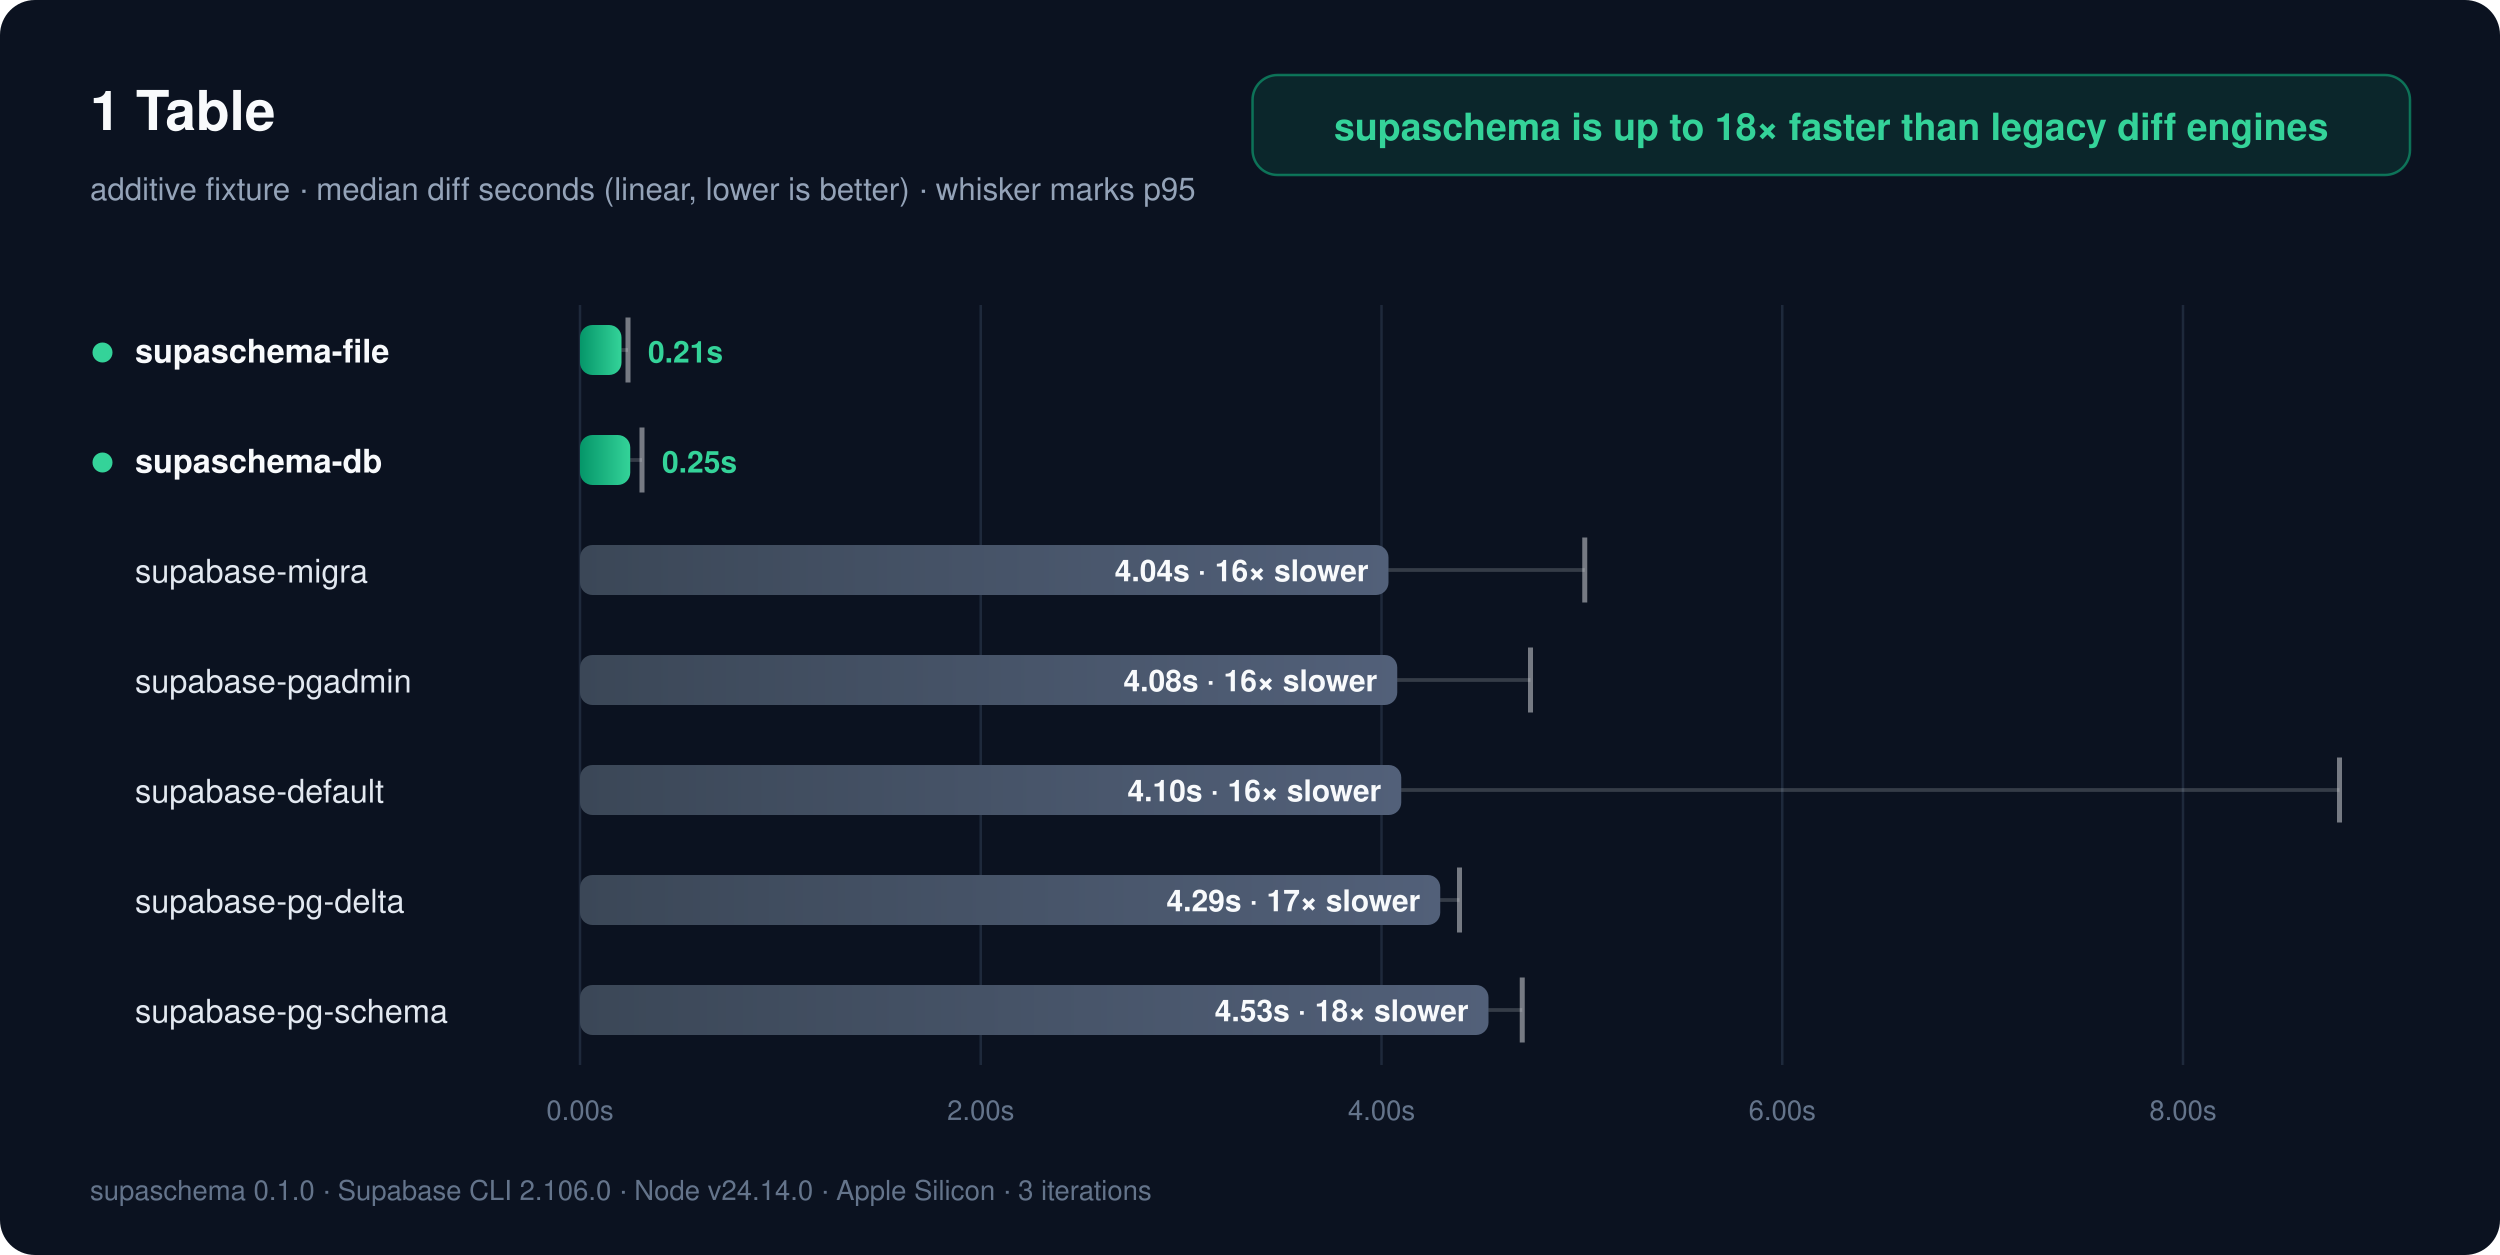
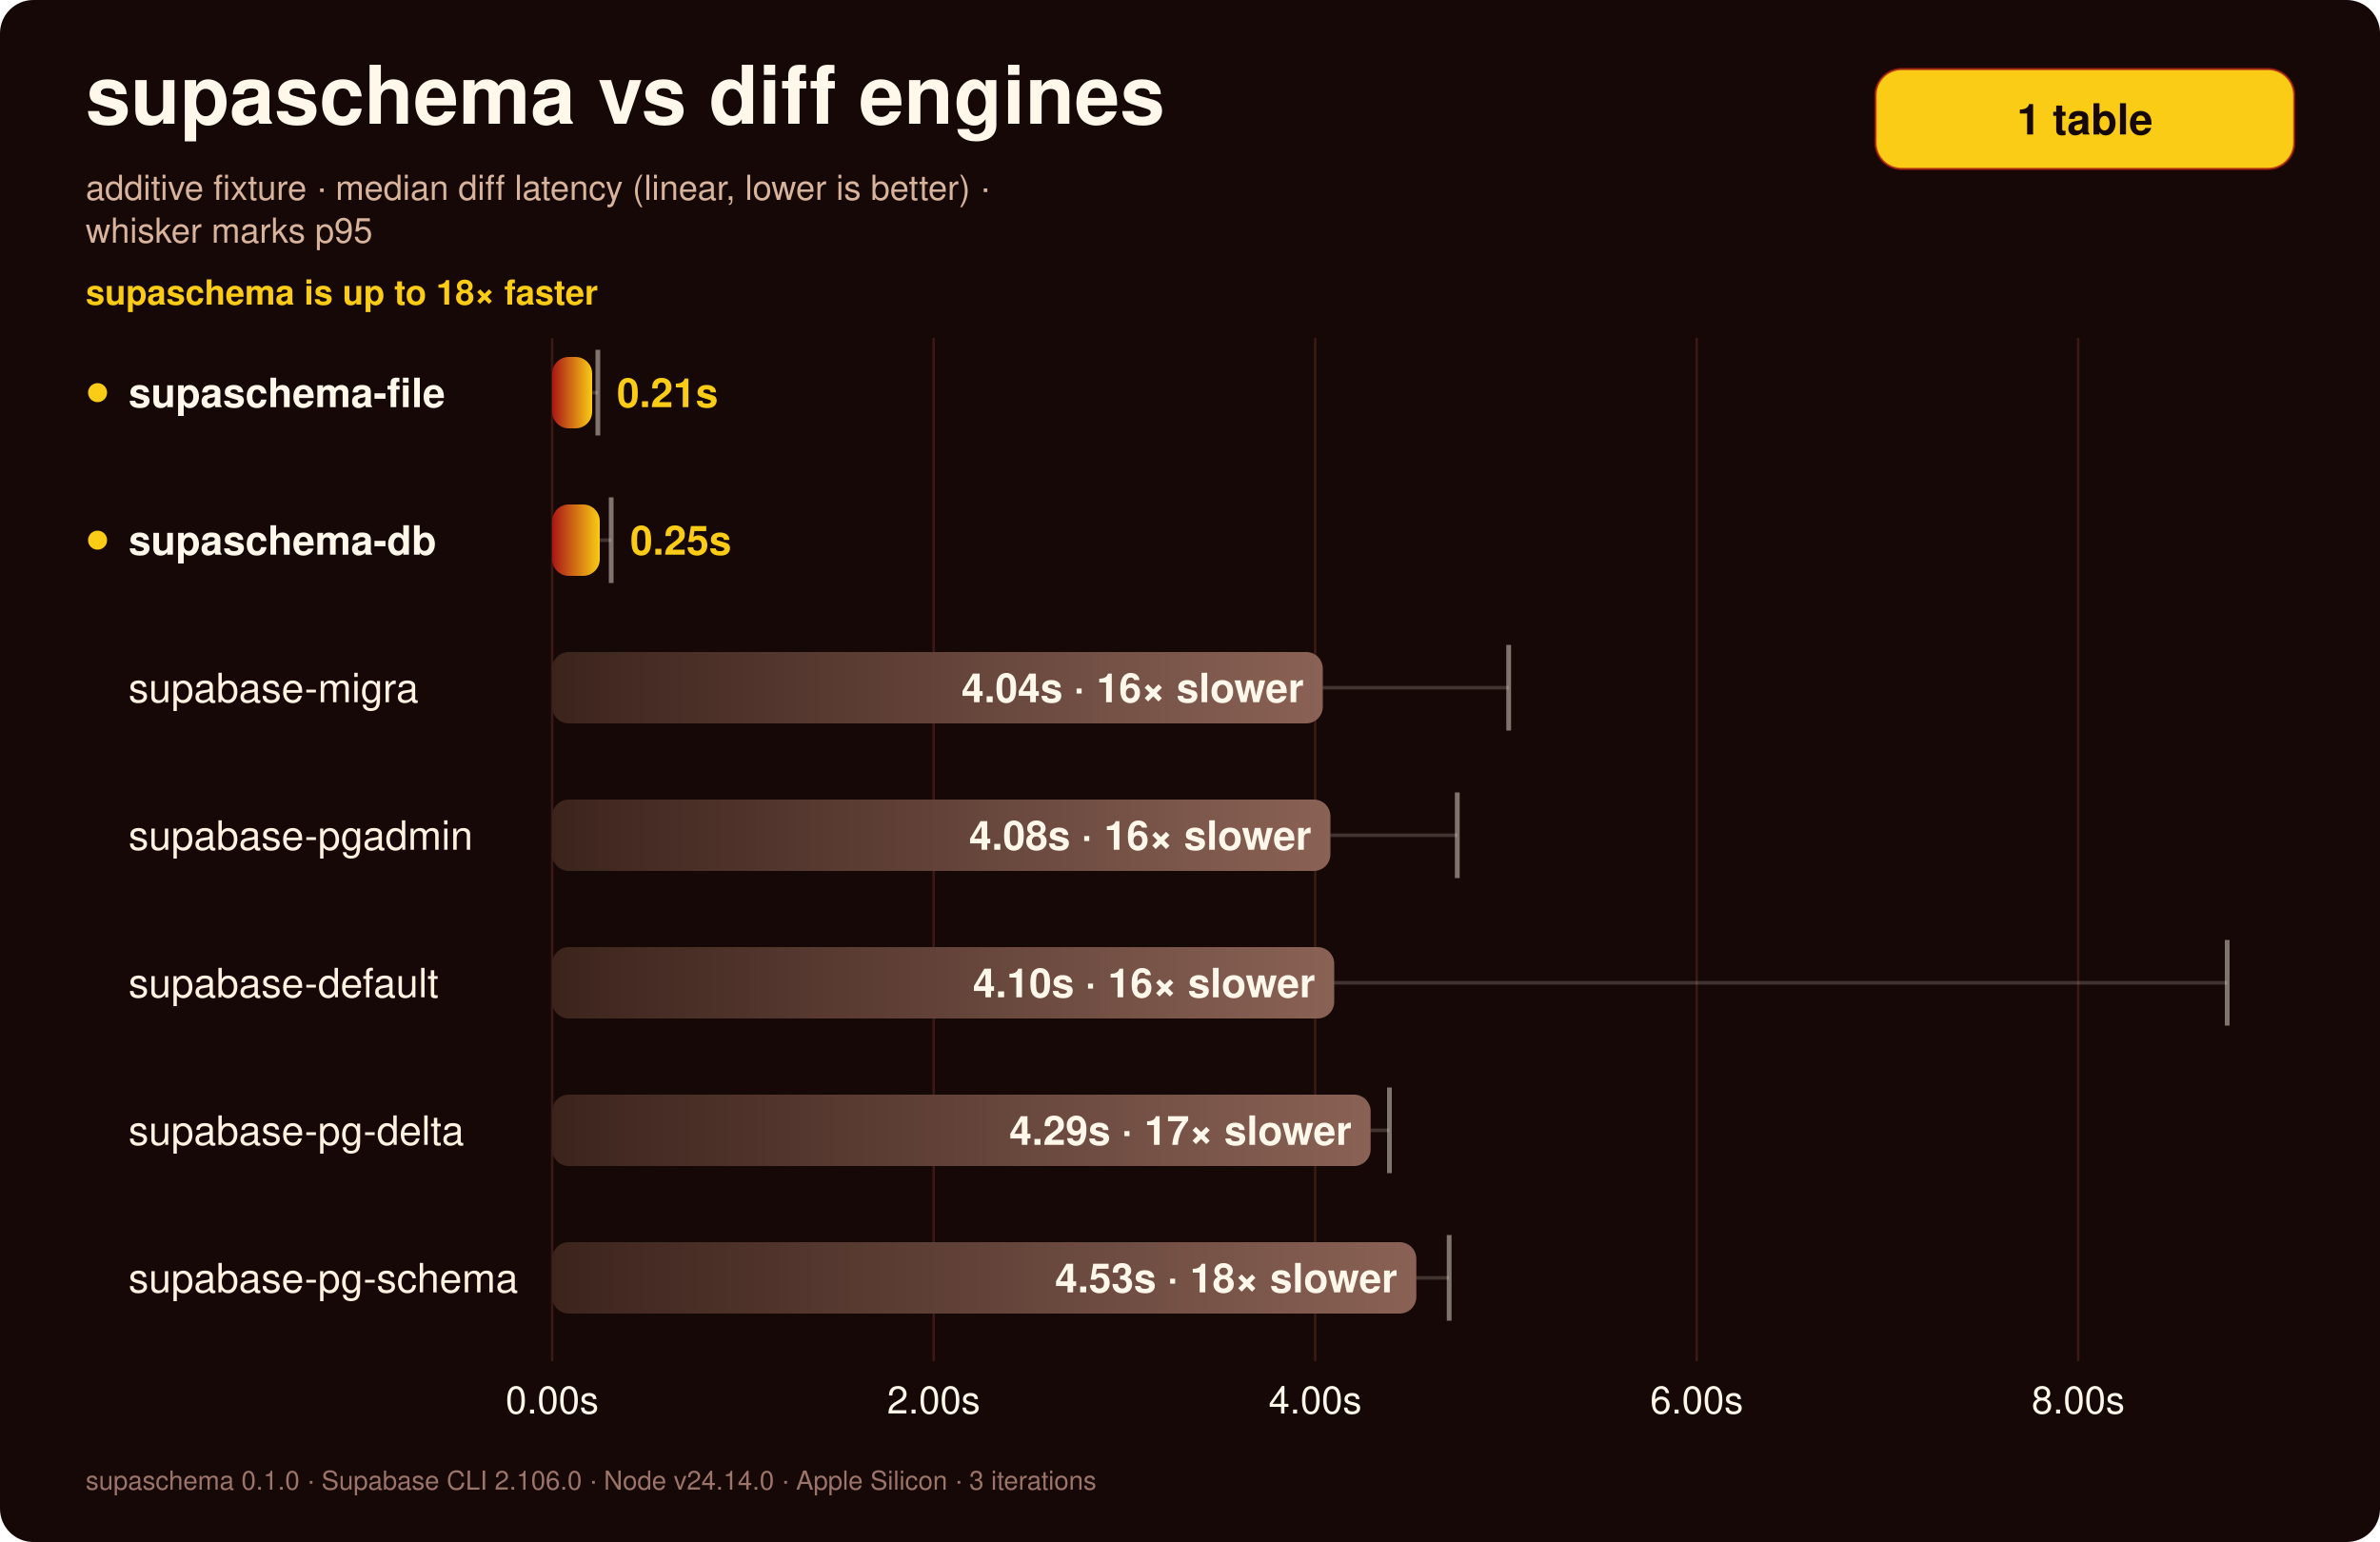
- <svg xmlns="http://www.w3.org/2000/svg" height="502" role="img" viewBox="0 0 1000 502" width="1000">
+ <svg xmlns="http://www.w3.org/2000/svg" height="648" role="img" viewBox="0 0 1000 648" width="1000">
  <defs>
    <linearGradient id="supaGradient" x1="0" x2="1" y1="0" y2="0">
-       <stop offset="0%" stop-color="#059669" />
-       <stop offset="100%" stop-color="#34d399" />
+       <stop offset="0%" stop-color="#A91616" />
+       <stop offset="100%" stop-color="#FACC15" />
    </linearGradient>
    <linearGradient id="slateGradient" x1="0" x2="1" y1="0" y2="0">
-       <stop offset="0%" stop-color="#3b4757" />
-       <stop offset="100%" stop-color="#526079" />
+       <stop offset="0%" stop-color="#3C241D" />
+       <stop offset="100%" stop-color="#8A6255" />
    </linearGradient>
  </defs>
-   <rect fill="#0b1220" height="100%" rx="14" width="100%" />
-   <text fill="#f8fafc" font-family="ui-sans-serif, system-ui, 'Segoe UI', Helvetica, Arial, sans-serif" font-size="22" font-weight="700" x="36.0" y="52.0">
-     1 Table
+   <rect fill="#160807" height="100%" rx="14" width="100%" />
+   <text fill="#FFF8EA" font-family="Aptos, 'Avenir Next', ui-sans-serif, system-ui, 'Segoe UI', Helvetica, Arial, sans-serif" font-size="34" font-weight="700" x="36.0" y="52.0">
+     supaschema vs diff engines
  </text>
-   <text fill="#94a3b8" font-family="ui-sans-serif, system-ui, 'Segoe UI', Helvetica, Arial, sans-serif" font-size="12.5" font-weight="400" x="36.0" y="80.0">
-     additive fixture · median diff seconds (linear, lower is better) · whisker marks p95
+   <rect fill="#FACC15" height="42" rx="11" stroke="#A91616" stroke-opacity="0.7" width="176" x="788" y="29" />
+   <text fill="#160807" font-family="Aptos, 'Avenir Next', ui-sans-serif, system-ui, 'Segoe UI', Helvetica, Arial, sans-serif" font-size="18" font-weight="800" text-anchor="middle" x="876.0" y="56.5">
+     1 table
  </text>
-   <rect fill="rgba(16,185,129,0.12)" height="40" rx="10" stroke="#10b981" stroke-opacity="0.55" width="463" x="501" y="30" />
-   <text fill="#34d399" font-family="ui-sans-serif, system-ui, 'Segoe UI', Helvetica, Arial, sans-serif" font-size="15" font-weight="700" text-anchor="middle" x="732.5" y="56.0">
-     supaschema is up to 18× faster than legacy diff engines
+   <text fill="#D8B49C" font-family="Aptos, 'Avenir Next', ui-sans-serif, system-ui, 'Segoe UI', Helvetica, Arial, sans-serif" font-size="14.5" font-weight="400" x="36.0" y="84.0">
+     additive fixture · median diff latency (linear, lower is better) ·
  </text>
-   <line stroke="#1e293b" stroke-width="1" x1="232.0" x2="232.0" y1="122" y2="426" />
-   <text fill="#64748b" font-family="ui-sans-serif, system-ui, 'Segoe UI', Helvetica, Arial, sans-serif" font-size="11" font-weight="400" text-anchor="middle" x="232.0" y="448.0">
+   <text fill="#D8B49C" font-family="Aptos, 'Avenir Next', ui-sans-serif, system-ui, 'Segoe UI', Helvetica, Arial, sans-serif" font-size="14.5" font-weight="400" x="36.0" y="102.0">
+     whisker marks p95
+   </text>
+   <text fill="#FACC15" font-family="Aptos, 'Avenir Next', ui-sans-serif, system-ui, 'Segoe UI', Helvetica, Arial, sans-serif" font-size="14.5" font-weight="700" x="36.0" y="128.0">
+     supaschema is up to 18× faster
+   </text>
+   <line stroke="#3B1A15" stroke-width="1" x1="232.0" x2="232.0" y1="142" y2="572" />
+   <text fill="#FFF8EA" font-family="Aptos, 'Avenir Next', ui-sans-serif, system-ui, 'Segoe UI', Helvetica, Arial, sans-serif" font-size="16" font-weight="400" text-anchor="middle" x="232.0" y="594.0">
    0.00s
  </text>
-   <line stroke="#1e293b" stroke-width="1" x1="392.3" x2="392.3" y1="122" y2="426" />
-   <text fill="#64748b" font-family="ui-sans-serif, system-ui, 'Segoe UI', Helvetica, Arial, sans-serif" font-size="11" font-weight="400" text-anchor="middle" x="392.3" y="448.0">
+   <line stroke="#3B1A15" stroke-width="1" x1="392.3" x2="392.3" y1="142" y2="572" />
+   <text fill="#FFF8EA" font-family="Aptos, 'Avenir Next', ui-sans-serif, system-ui, 'Segoe UI', Helvetica, Arial, sans-serif" font-size="16" font-weight="400" text-anchor="middle" x="392.3" y="594.0">
    2.00s
  </text>
-   <line stroke="#1e293b" stroke-width="1" x1="552.6" x2="552.6" y1="122" y2="426" />
-   <text fill="#64748b" font-family="ui-sans-serif, system-ui, 'Segoe UI', Helvetica, Arial, sans-serif" font-size="11" font-weight="400" text-anchor="middle" x="552.6" y="448.0">
+   <line stroke="#3B1A15" stroke-width="1" x1="552.6" x2="552.6" y1="142" y2="572" />
+   <text fill="#FFF8EA" font-family="Aptos, 'Avenir Next', ui-sans-serif, system-ui, 'Segoe UI', Helvetica, Arial, sans-serif" font-size="16" font-weight="400" text-anchor="middle" x="552.6" y="594.0">
    4.00s
  </text>
-   <line stroke="#1e293b" stroke-width="1" x1="712.9" x2="712.9" y1="122" y2="426" />
-   <text fill="#64748b" font-family="ui-sans-serif, system-ui, 'Segoe UI', Helvetica, Arial, sans-serif" font-size="11" font-weight="400" text-anchor="middle" x="712.9" y="448.0">
+   <line stroke="#3B1A15" stroke-width="1" x1="712.9" x2="712.9" y1="142" y2="572" />
+   <text fill="#FFF8EA" font-family="Aptos, 'Avenir Next', ui-sans-serif, system-ui, 'Segoe UI', Helvetica, Arial, sans-serif" font-size="16" font-weight="400" text-anchor="middle" x="712.9" y="594.0">
    6.00s
  </text>
-   <line stroke="#1e293b" stroke-width="1" x1="873.2" x2="873.2" y1="122" y2="426" />
-   <text fill="#64748b" font-family="ui-sans-serif, system-ui, 'Segoe UI', Helvetica, Arial, sans-serif" font-size="11" font-weight="400" text-anchor="middle" x="873.2" y="448.0">
+   <line stroke="#3B1A15" stroke-width="1" x1="873.2" x2="873.2" y1="142" y2="572" />
+   <text fill="#FFF8EA" font-family="Aptos, 'Avenir Next', ui-sans-serif, system-ui, 'Segoe UI', Helvetica, Arial, sans-serif" font-size="16" font-weight="400" text-anchor="middle" x="873.2" y="594.0">
    8.00s
  </text>
-   <circle cx="41" cy="141" fill="#34d399" r="4" />
-   <text fill="#f8fafc" font-family="ui-sans-serif, system-ui, 'Segoe UI', Helvetica, Arial, sans-serif" font-size="13" font-weight="650" x="54.0" y="145.0">
+   <circle cx="41" cy="165" fill="#FACC15" r="4" />
+   <text fill="#FFF8EA" font-family="Aptos, 'Avenir Next', ui-sans-serif, system-ui, 'Segoe UI', Helvetica, Arial, sans-serif" font-size="17" font-weight="650" x="54.0" y="171.1">
    supaschema-file
  </text>
-   <rect fill="url(#supaGradient)" height="20" rx="5" width="16.6" x="232" y="130" />
-   <line stroke="#f8fafc" stroke-opacity="0.18" stroke-width="1.5" x1="248.6" x2="251.2" y1="140" y2="140" />
-   <line stroke="#f8fafc" stroke-opacity="0.45" stroke-width="2" x1="251.2" x2="251.2" y1="127" y2="153" />
-   <text fill="#34d399" font-family="ui-sans-serif, system-ui, 'Segoe UI', Helvetica, Arial, sans-serif" font-size="12" font-weight="700" x="259.2" y="145.0">
+   <rect fill="url(#supaGradient)" height="30" rx="7" width="16.8" x="232" y="150" />
+   <line stroke="#FFF8EA" stroke-opacity="0.18" stroke-width="1.5" x1="248.8" x2="251.2" y1="165" y2="165" />
+   <line stroke="#FFF8EA" stroke-opacity="0.45" stroke-width="2" x1="251.2" x2="251.2" y1="147" y2="183" />
+   <text fill="#FACC15" font-family="Aptos, 'Avenir Next', ui-sans-serif, system-ui, 'Segoe UI', Helvetica, Arial, sans-serif" font-size="17" font-weight="700" x="259.2" y="171.1">
    0.21s
  </text>
-   <circle cx="41" cy="185" fill="#34d399" r="4" />
-   <text fill="#f8fafc" font-family="ui-sans-serif, system-ui, 'Segoe UI', Helvetica, Arial, sans-serif" font-size="13" font-weight="650" x="54.0" y="189.0">
+   <circle cx="41" cy="227" fill="#FACC15" r="4" />
+   <text fill="#FFF8EA" font-family="Aptos, 'Avenir Next', ui-sans-serif, system-ui, 'Segoe UI', Helvetica, Arial, sans-serif" font-size="17" font-weight="650" x="54.0" y="233.1">
    supaschema-db
  </text>
-   <rect fill="url(#supaGradient)" height="20" rx="5" width="20.1" x="232" y="174" />
-   <line stroke="#f8fafc" stroke-opacity="0.18" stroke-width="1.5" x1="252.1" x2="256.8" y1="184" y2="184" />
-   <line stroke="#f8fafc" stroke-opacity="0.45" stroke-width="2" x1="256.8" x2="256.8" y1="171" y2="197" />
-   <text fill="#34d399" font-family="ui-sans-serif, system-ui, 'Segoe UI', Helvetica, Arial, sans-serif" font-size="12" font-weight="700" x="264.8" y="189.0">
+   <rect fill="url(#supaGradient)" height="30" rx="7" width="20.0" x="232" y="212" />
+   <line stroke="#FFF8EA" stroke-opacity="0.18" stroke-width="1.5" x1="252.0" x2="256.8" y1="227" y2="227" />
+   <line stroke="#FFF8EA" stroke-opacity="0.45" stroke-width="2" x1="256.8" x2="256.8" y1="209" y2="245" />
+   <text fill="#FACC15" font-family="Aptos, 'Avenir Next', ui-sans-serif, system-ui, 'Segoe UI', Helvetica, Arial, sans-serif" font-size="17" font-weight="700" x="264.8" y="233.1">
    0.25s
  </text>
-   <text fill="#e2e8f0" font-family="ui-sans-serif, system-ui, 'Segoe UI', Helvetica, Arial, sans-serif" font-size="13" font-weight="450" x="54.0" y="233.0">
+   <text fill="#FFF2E1" font-family="Aptos, 'Avenir Next', ui-sans-serif, system-ui, 'Segoe UI', Helvetica, Arial, sans-serif" font-size="17" font-weight="450" x="54.0" y="295.1">
    supabase-migra
  </text>
-   <rect fill="url(#slateGradient)" height="20" rx="5" width="323.4" x="232" y="218" />
-   <line stroke="#f8fafc" stroke-opacity="0.18" stroke-width="1.5" x1="555.4" x2="633.9" y1="228" y2="228" />
-   <line stroke="#f8fafc" stroke-opacity="0.45" stroke-width="2" x1="633.9" x2="633.9" y1="215" y2="241" />
-   <text fill="#f8fafc" font-family="ui-sans-serif, system-ui, 'Segoe UI', Helvetica, Arial, sans-serif" font-size="12" font-weight="600" text-anchor="end" x="547.4" y="232.5">
+   <rect fill="url(#slateGradient)" height="30" rx="7" width="323.8" x="232" y="274" />
+   <line stroke="#FFF8EA" stroke-opacity="0.18" stroke-width="1.5" x1="555.8" x2="633.9" y1="289" y2="289" />
+   <line stroke="#FFF8EA" stroke-opacity="0.45" stroke-width="2" x1="633.9" x2="633.9" y1="271" y2="307" />
+   <text fill="#FFF8EA" font-family="Aptos, 'Avenir Next', ui-sans-serif, system-ui, 'Segoe UI', Helvetica, Arial, sans-serif" font-size="17" font-weight="600" text-anchor="end" x="547.8" y="295.1">
    4.04s · 16× slower
  </text>
-   <text fill="#e2e8f0" font-family="ui-sans-serif, system-ui, 'Segoe UI', Helvetica, Arial, sans-serif" font-size="13" font-weight="450" x="54.0" y="277.0">
+   <text fill="#FFF2E1" font-family="Aptos, 'Avenir Next', ui-sans-serif, system-ui, 'Segoe UI', Helvetica, Arial, sans-serif" font-size="17" font-weight="450" x="54.0" y="357.1">
    supabase-pgadmin
  </text>
-   <rect fill="url(#slateGradient)" height="20" rx="5" width="326.9" x="232" y="262" />
-   <line stroke="#f8fafc" stroke-opacity="0.18" stroke-width="1.5" x1="558.9" x2="612.2" y1="272" y2="272" />
-   <line stroke="#f8fafc" stroke-opacity="0.45" stroke-width="2" x1="612.2" x2="612.2" y1="259" y2="285" />
-   <text fill="#f8fafc" font-family="ui-sans-serif, system-ui, 'Segoe UI', Helvetica, Arial, sans-serif" font-size="12" font-weight="600" text-anchor="end" x="550.9" y="276.5">
+   <rect fill="url(#slateGradient)" height="30" rx="7" width="327.0" x="232" y="336" />
+   <line stroke="#FFF8EA" stroke-opacity="0.18" stroke-width="1.5" x1="559.0" x2="612.3" y1="351" y2="351" />
+   <line stroke="#FFF8EA" stroke-opacity="0.45" stroke-width="2" x1="612.3" x2="612.3" y1="333" y2="369" />
+   <text fill="#FFF8EA" font-family="Aptos, 'Avenir Next', ui-sans-serif, system-ui, 'Segoe UI', Helvetica, Arial, sans-serif" font-size="17" font-weight="600" text-anchor="end" x="551.0" y="357.1">
    4.08s · 16× slower
  </text>
-   <text fill="#e2e8f0" font-family="ui-sans-serif, system-ui, 'Segoe UI', Helvetica, Arial, sans-serif" font-size="13" font-weight="450" x="54.0" y="321.0">
+   <text fill="#FFF2E1" font-family="Aptos, 'Avenir Next', ui-sans-serif, system-ui, 'Segoe UI', Helvetica, Arial, sans-serif" font-size="17" font-weight="450" x="54.0" y="419.1">
    supabase-default
  </text>
-   <rect fill="url(#slateGradient)" height="20" rx="5" width="328.5" x="232" y="306" />
-   <line stroke="#f8fafc" stroke-opacity="0.18" stroke-width="1.5" x1="560.5" x2="935.8" y1="316" y2="316" />
-   <line stroke="#f8fafc" stroke-opacity="0.45" stroke-width="2" x1="935.8" x2="935.8" y1="303" y2="329" />
-   <text fill="#f8fafc" font-family="ui-sans-serif, system-ui, 'Segoe UI', Helvetica, Arial, sans-serif" font-size="12" font-weight="600" text-anchor="end" x="552.5" y="320.5">
+   <rect fill="url(#slateGradient)" height="30" rx="7" width="328.6" x="232" y="398" />
+   <line stroke="#FFF8EA" stroke-opacity="0.18" stroke-width="1.5" x1="560.6" x2="935.8" y1="413" y2="413" />
+   <line stroke="#FFF8EA" stroke-opacity="0.45" stroke-width="2" x1="935.8" x2="935.8" y1="395" y2="431" />
+   <text fill="#FFF8EA" font-family="Aptos, 'Avenir Next', ui-sans-serif, system-ui, 'Segoe UI', Helvetica, Arial, sans-serif" font-size="17" font-weight="600" text-anchor="end" x="552.6" y="419.1">
    4.10s · 16× slower
  </text>
-   <text fill="#e2e8f0" font-family="ui-sans-serif, system-ui, 'Segoe UI', Helvetica, Arial, sans-serif" font-size="13" font-weight="450" x="54.0" y="365.0">
+   <text fill="#FFF2E1" font-family="Aptos, 'Avenir Next', ui-sans-serif, system-ui, 'Segoe UI', Helvetica, Arial, sans-serif" font-size="17" font-weight="450" x="54.0" y="481.1">
    supabase-pg-delta
  </text>
-   <rect fill="url(#slateGradient)" height="20" rx="5" width="344.1" x="232" y="350" />
-   <line stroke="#f8fafc" stroke-opacity="0.18" stroke-width="1.5" x1="576.1" x2="583.8" y1="360" y2="360" />
-   <line stroke="#f8fafc" stroke-opacity="0.45" stroke-width="2" x1="583.8" x2="583.8" y1="347" y2="373" />
-   <text fill="#f8fafc" font-family="ui-sans-serif, system-ui, 'Segoe UI', Helvetica, Arial, sans-serif" font-size="12" font-weight="600" text-anchor="end" x="568.1" y="364.5">
+   <rect fill="url(#slateGradient)" height="30" rx="7" width="343.9" x="232" y="460" />
+   <line stroke="#FFF8EA" stroke-opacity="0.18" stroke-width="1.5" x1="575.9" x2="583.8" y1="475" y2="475" />
+   <line stroke="#FFF8EA" stroke-opacity="0.45" stroke-width="2" x1="583.8" x2="583.8" y1="457" y2="493" />
+   <text fill="#FFF8EA" font-family="Aptos, 'Avenir Next', ui-sans-serif, system-ui, 'Segoe UI', Helvetica, Arial, sans-serif" font-size="17" font-weight="600" text-anchor="end" x="567.9" y="481.1">
    4.29s · 17× slower
  </text>
-   <text fill="#e2e8f0" font-family="ui-sans-serif, system-ui, 'Segoe UI', Helvetica, Arial, sans-serif" font-size="13" font-weight="450" x="54.0" y="409.0">
+   <text fill="#FFF2E1" font-family="Aptos, 'Avenir Next', ui-sans-serif, system-ui, 'Segoe UI', Helvetica, Arial, sans-serif" font-size="17" font-weight="450" x="54.0" y="543.1">
    supabase-pg-schema
  </text>
-   <rect fill="url(#slateGradient)" height="20" rx="5" width="363.4" x="232" y="394" />
-   <line stroke="#f8fafc" stroke-opacity="0.18" stroke-width="1.5" x1="595.4" x2="608.9" y1="404" y2="404" />
-   <line stroke="#f8fafc" stroke-opacity="0.45" stroke-width="2" x1="608.9" x2="608.9" y1="391" y2="417" />
-   <text fill="#f8fafc" font-family="ui-sans-serif, system-ui, 'Segoe UI', Helvetica, Arial, sans-serif" font-size="12" font-weight="600" text-anchor="end" x="587.4" y="408.5">
+   <rect fill="url(#slateGradient)" height="30" rx="7" width="363.1" x="232" y="522" />
+   <line stroke="#FFF8EA" stroke-opacity="0.18" stroke-width="1.5" x1="595.1" x2="608.9" y1="537" y2="537" />
+   <line stroke="#FFF8EA" stroke-opacity="0.45" stroke-width="2" x1="608.9" x2="608.9" y1="519" y2="555" />
+   <text fill="#FFF8EA" font-family="Aptos, 'Avenir Next', ui-sans-serif, system-ui, 'Segoe UI', Helvetica, Arial, sans-serif" font-size="17" font-weight="600" text-anchor="end" x="587.1" y="543.1">
    4.53s · 18× slower
  </text>
-   <text fill="#64748b" font-family="ui-sans-serif, system-ui, 'Segoe UI', Helvetica, Arial, sans-serif" font-size="11" font-weight="400" x="36.0" y="480.0">
+   <text fill="#9B746A" font-family="Aptos, 'Avenir Next', ui-sans-serif, system-ui, 'Segoe UI', Helvetica, Arial, sans-serif" font-size="11" font-weight="400" x="36.0" y="626.0">
    supaschema 0.1.0 · Supabase CLI 2.106.0 · Node v24.14.0 · Apple Silicon · 3 iterations
  </text>
</svg>
